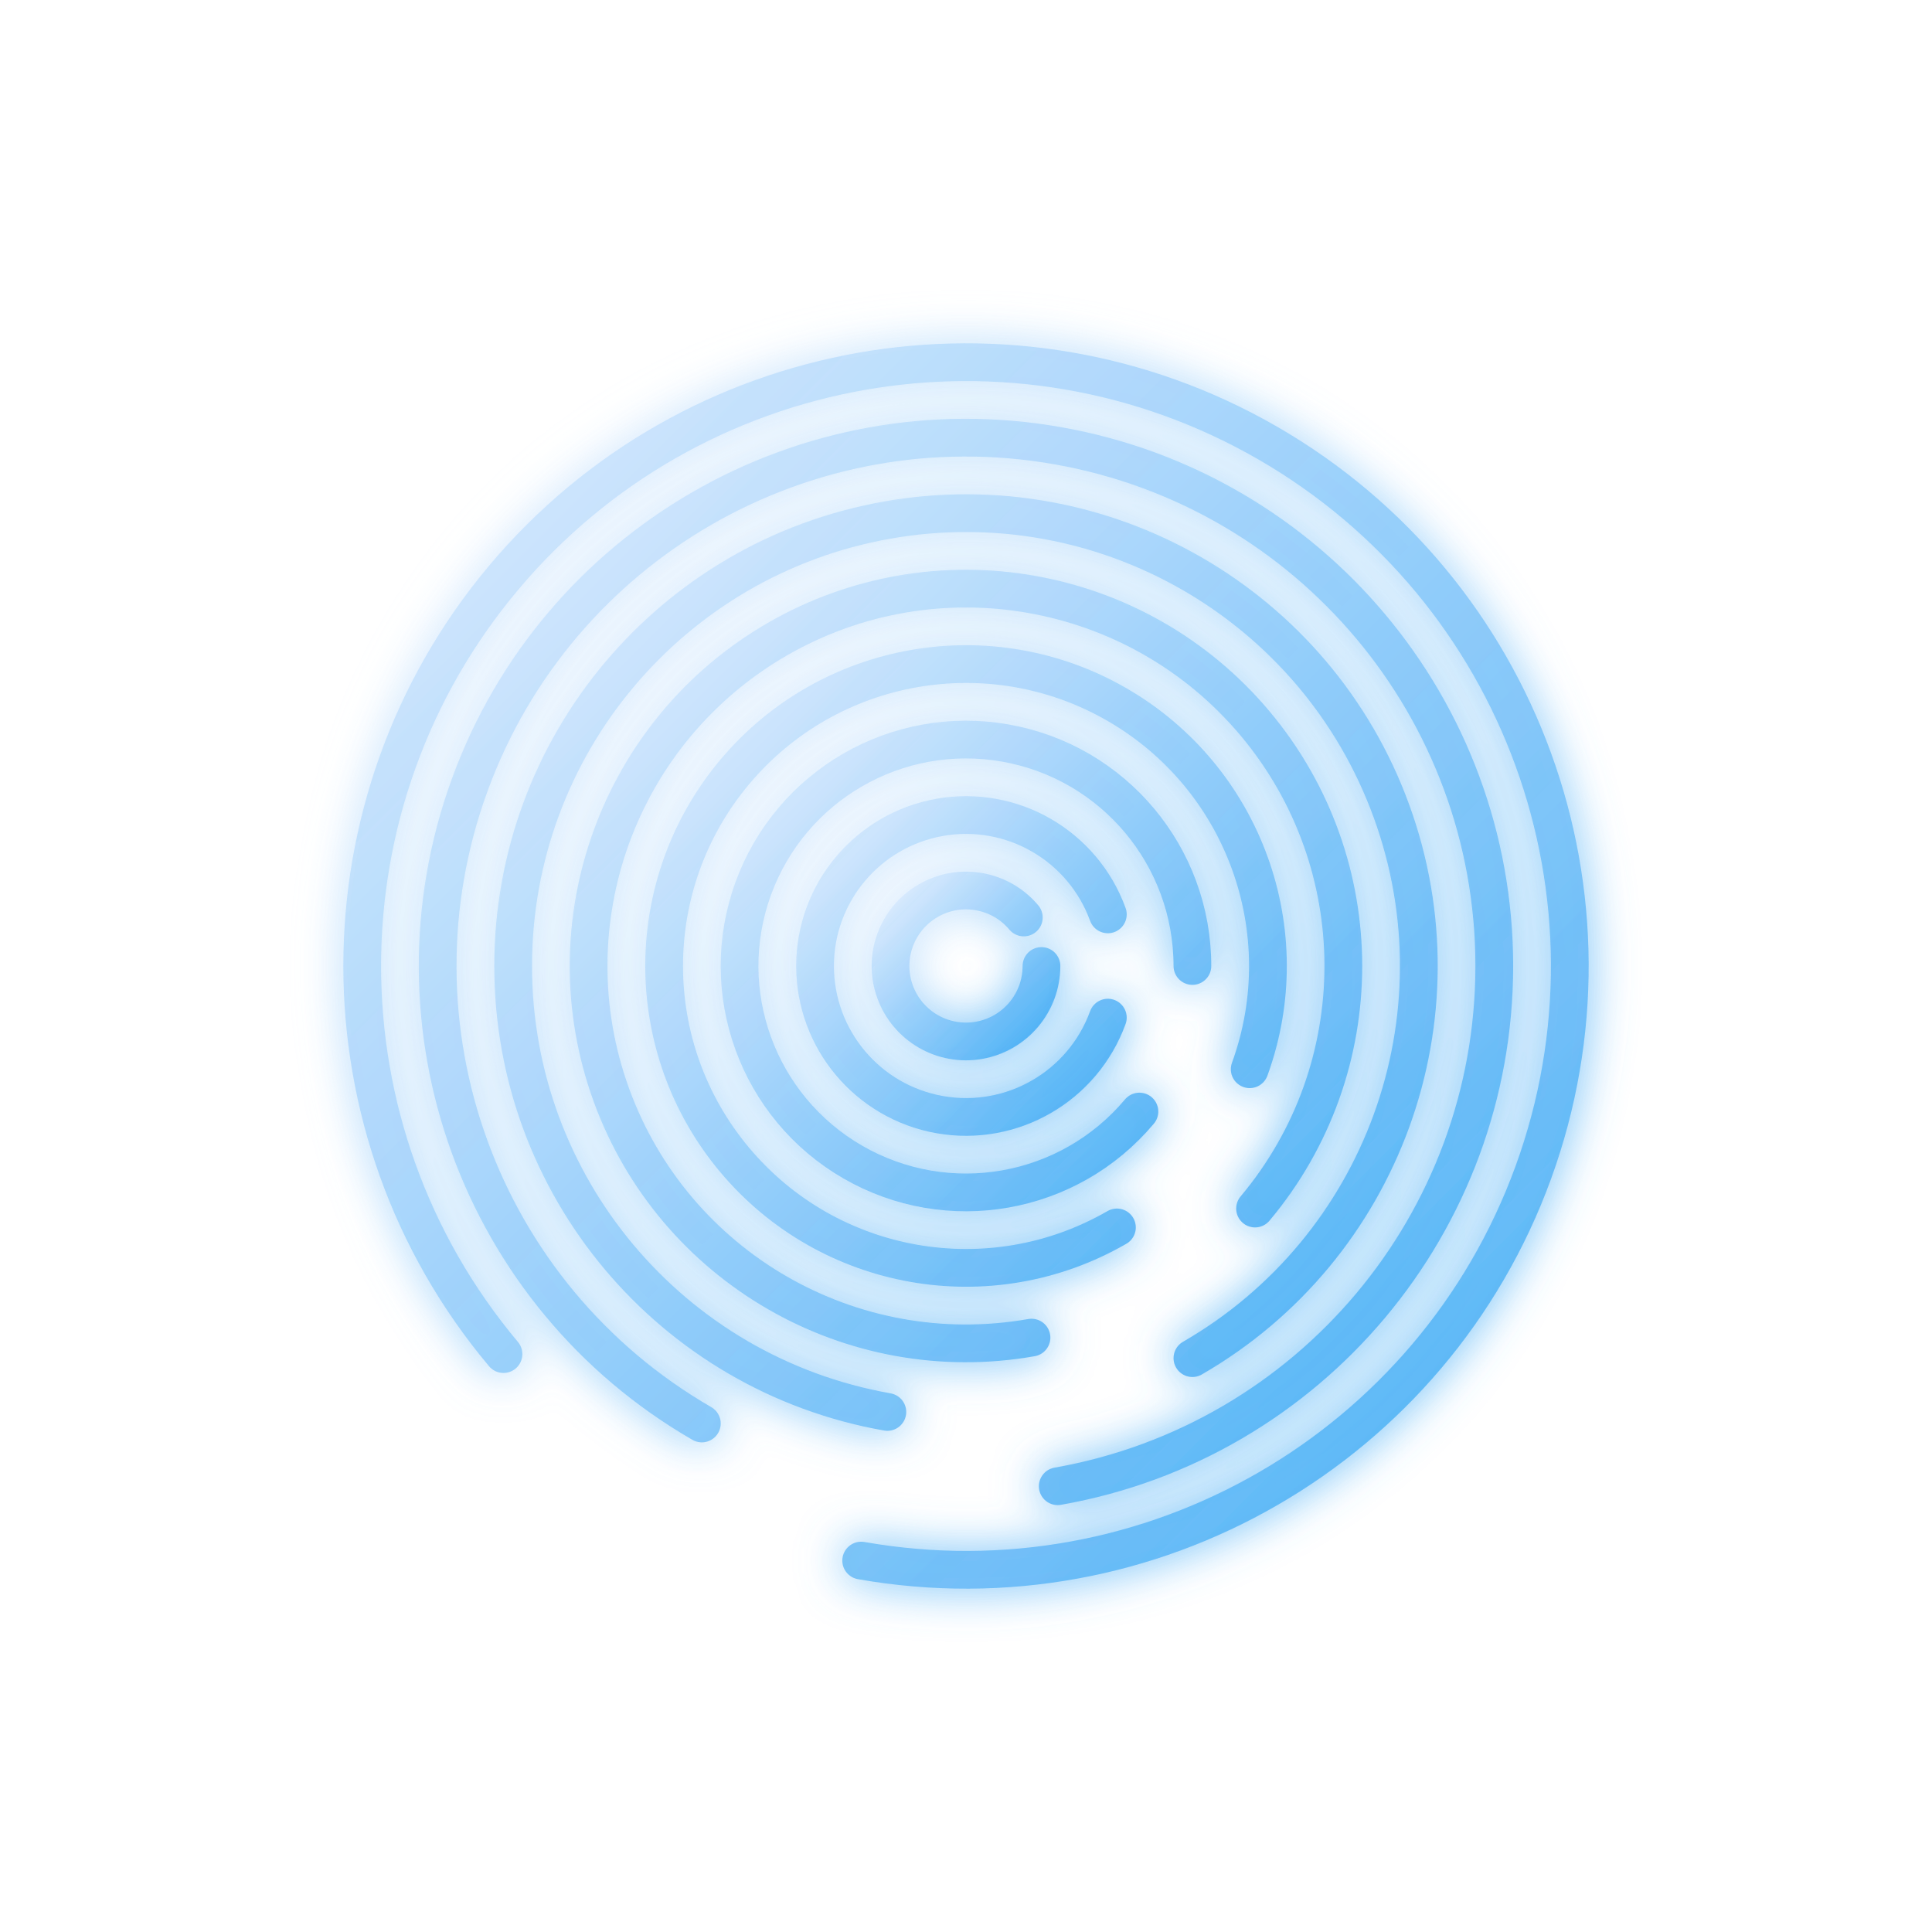
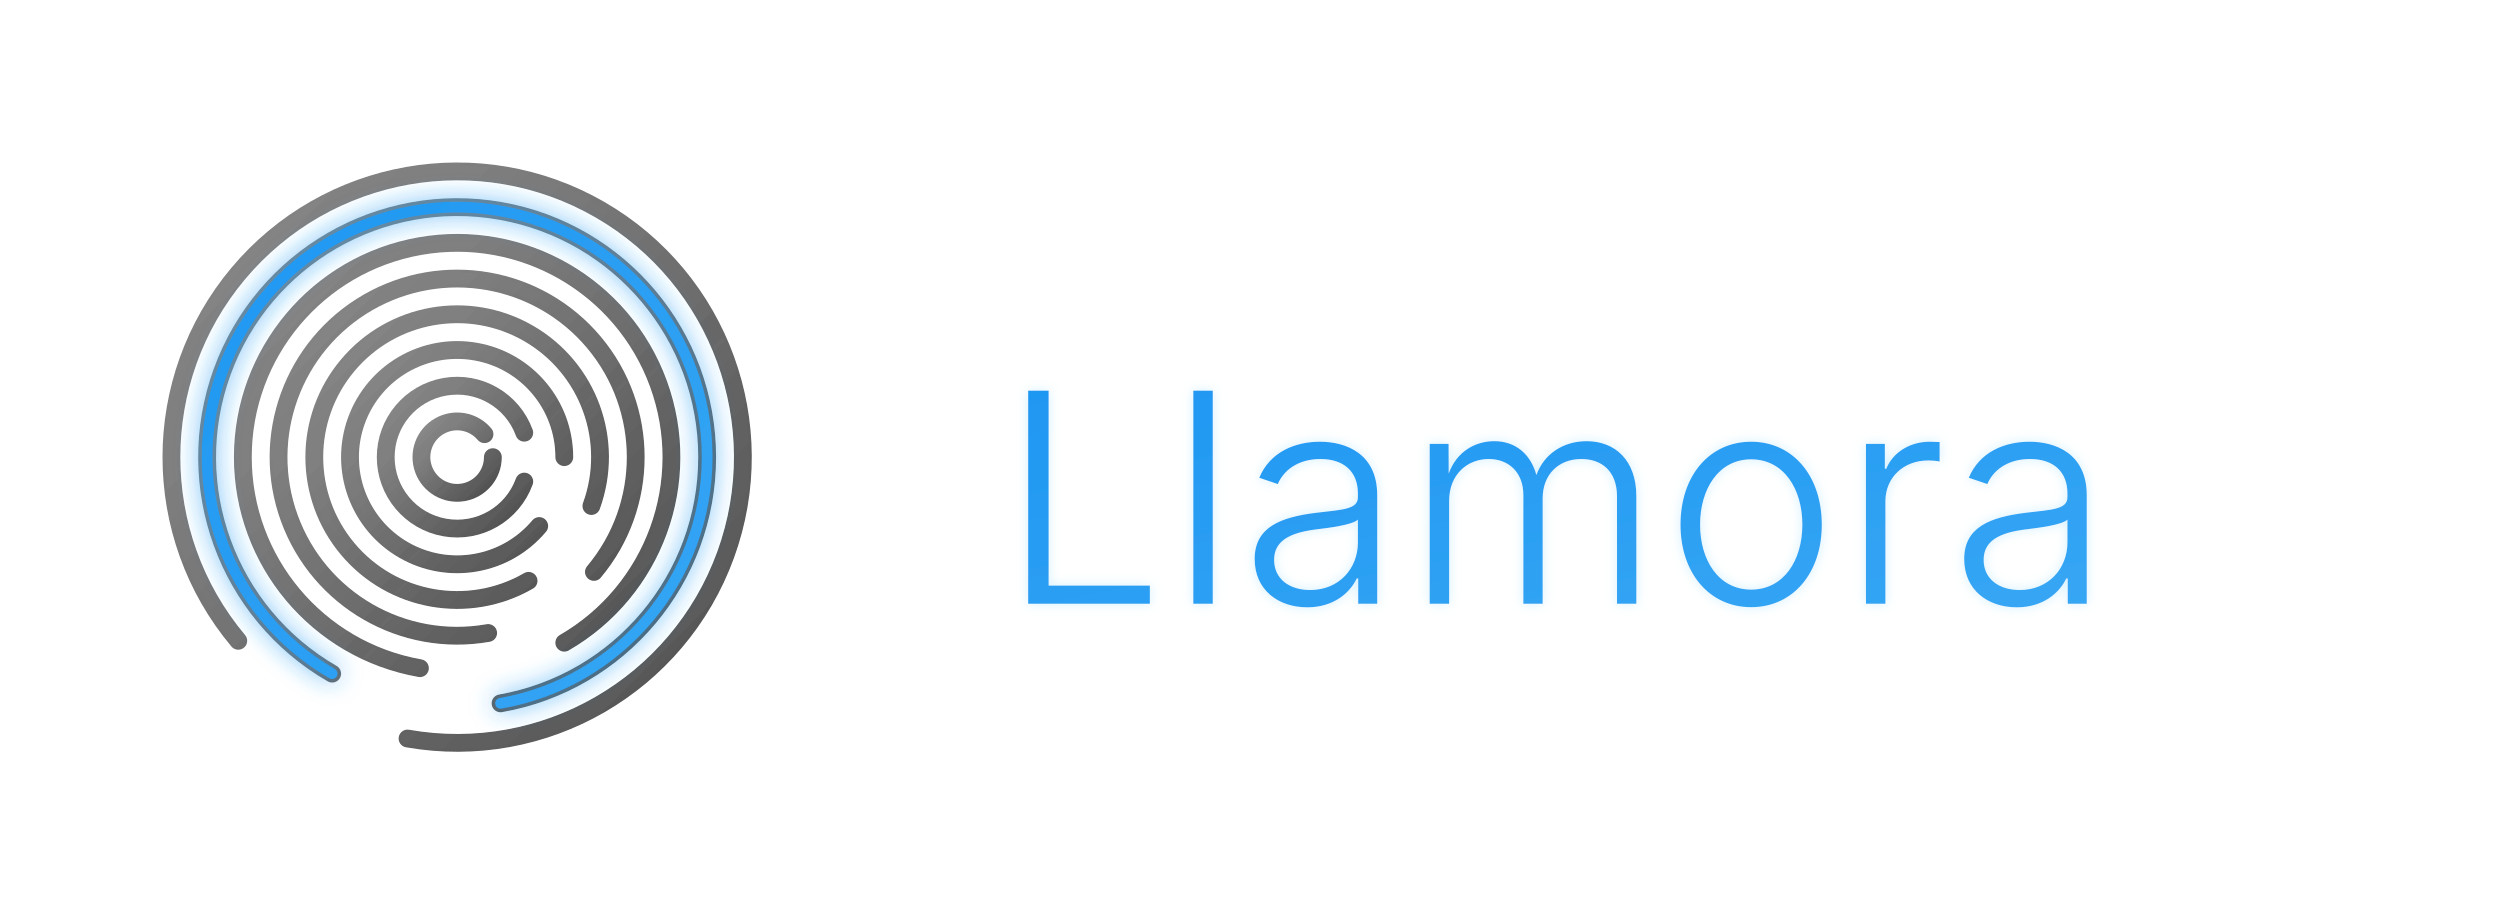
- <svg xmlns="http://www.w3.org/2000/svg" width="512" height="512" viewBox="0 0 512 512">
+ <svg xmlns="http://www.w3.org/2000/svg" width="1400" height="512" viewBox="0 0 1400 512" role="img" aria-labelledby="logoHoverTitle">
  <defs>
-     <filter id="softShadow" x="-50%" y="-50%" width="200%" height="200%">
-       <feOffset dx="8" dy="8" in="SourceAlpha" result="off" />
-       <feGaussianBlur in="off" stdDeviation="12" result="blur" />
-       <feColorMatrix in="blur" type="matrix" values="0 0 0 0 0.82  0 0 0 0 0.82  0 0 0 0 0.82  0 0 0 0.35 0" />
-       <feMerge>
-         <feMergeNode />
-         <feMergeNode in="SourceGraphic" />
-       </feMerge>
-     </filter>
-     <filter id="innerLight" x="-50%" y="-50%" width="200%" height="200%">
-       <feGaussianBlur stdDeviation="3" in="SourceAlpha" result="shadow" />
-       <feOffset dx="-6" dy="-6" in="shadow" result="offsetShadow" />
-       <feColorMatrix in="offsetShadow" type="matrix" values="0 0 0 0 1   0 0 0 0 1   0 0 0 0 1   0 0 0 0.5 0" />
-       <feBlend in="SourceGraphic" in2="inner" mode="normal" />
-     </filter>
-     <filter id="hoverGlow" x="-50%" y="-50%" width="200%" height="200%">
-       <feGaussianBlur stdDeviation="6" result="glow" />
-       <feColorMatrix in="glow" type="matrix" values="0 0 0 0 0.21  0 0 0 0 0.65  0 0 0 0 0.96  0 0 0 0.45 0" />
+     <linearGradient id="inkBaseNeutral" x1="0" y1="0" x2="1" y2="1">
+       <stop offset="0%" stop-color="#727272" stop-opacity="0.9" />
+       <stop offset="50%" stop-color="#5a5a5a" stop-opacity="0.95" />
+       <stop offset="100%" stop-color="#3a3a3a" stop-opacity="1" />
+     </linearGradient>
+     <linearGradient id="hoverBlue" x1="0" y1="0" x2="1" y2="1">
+       <stop offset="0%" stop-color="#1f97f2" stop-opacity="1" />
+       <stop offset="100%" stop-color="#36a6f4" stop-opacity="1" />
+     </linearGradient>
+     <filter id="softLift" x="-20%" y="-20%" width="140%" height="140%">
+       <feGaussianBlur in="SourceAlpha" stdDeviation="1.4" result="blur" />
+       <feColorMatrix in="blur" type="matrix" values="0 0 0 0 1                 0 0 0 0 1                 0 0 0 0 1                 0 0 0 0.12 0" result="glow" />
      <feMerge>
        <feMergeNode in="glow" />
        <feMergeNode in="SourceGraphic" />
      </feMerge>
    </filter>
-     <linearGradient id="inkHover" x1="0" y1="0" x2="1" y2="1">
-       <stop offset="0%" stop-color="#dbeafe" stop-opacity="1" />
-       <stop offset="100%" stop-color="#36a6f4" stop-opacity="0.95" />
-     </linearGradient>
+     <filter id="arcWash" x="-60%" y="-60%" width="240%" height="240%">
+       <feGaussianBlur stdDeviation="7" result="soft" />
+       <feColorMatrix in="soft" type="matrix" values="0 0 0 0 0.38                 0 0 0 0 0.78                 0 0 0 0 1.00                 0 0 0 0.35 0" />
+       <feMerge>
+         <feMergeNode in="soft" />
+         <feMergeNode in="SourceGraphic" />
+       </feMerge>
+     </filter>
+     <filter id="textBacklight" x="-20%" y="-45%" width="150%" height="190%">
+       <feGaussianBlur in="SourceGraphic" stdDeviation="3.2" result="blur" />
+       <feColorMatrix in="blur" type="matrix" values="0 0 0 0 0.35                 0 0 0 0 0.75                 0 0 0 0 1                 0 0 0 0.45 0" result="blueGlow" />
+       <feMerge>
+         <feMergeNode in="blueGlow" />
+         <feMergeNode in="SourceGraphic" />
+       </feMerge>
+     </filter>
  </defs>
-   <g filter="url(#softShadow)">
-     <circle cx="256" cy="256" r="180" fill="none" />
-     <circle cx="256" cy="256" r="180" fill="none" filter="url(#innerLight)" />
+   <g filter="url(#softLift)">
+     <g stroke="url(#inkBaseNeutral)" stroke-width="10" fill="none" stroke-linecap="round" opacity="0.92">
+       <path d="M 276.00 256.00 A 20.00 20.00 0 1 1 271.32 243.14" />
+       <path d="M 293.59 269.68 A 40.00 40.00 0 1 1 293.59 242.32" />
+       <path d="M 301.96 294.57 A 60.00 60.00 0 1 1 316.00 256.00" />
+       <path d="M 296.00 325.28 A 80.00 80.00 0 1 1 331.18 283.36" />
+       <path d="M 273.36 354.48 A 100.00 100.00 0 1 1 332.60 320.28" />
+       <path d="M 235.16 374.18 A 120.00 120.00 0 1 1 316.00 359.92" />
+       <path d="M 186.00 377.24 A 140.00 140.00 0 1 1 280.31 393.87" />
+       <path d="M 133.43 358.85 A 160.00 160.00 0 1 1 228.22 413.57" />
+     </g>
  </g>
-   <g filter="url(#hoverGlow)" stroke="url(#inkHover)" stroke-width="10" fill="none" stroke-linecap="round" opacity="0.9">
-     <path d="M 276.00 256.00 A 20.00 20.00 0 1 1 271.32 243.14" />
-     <path d="M 293.59 269.68 A 40.00 40.00 0 1 1 293.59 242.32" />
-     <path d="M 301.96 294.57 A 60.00 60.00 0 1 1 316.00 256.00" />
-     <path d="M 296.00 325.28 A 80.00 80.00 0 1 1 331.18 283.36" />
-     <path d="M 273.36 354.48 A 100.00 100.00 0 1 1 332.60 320.28" />
-     <path d="M 235.16 374.18 A 120.00 120.00 0 1 1 316.00 359.92" />
-     <path d="M 186.00 377.24 A 140.00 140.00 0 1 1 280.31 393.87" />
-     <path d="M 133.43 358.85 A 160.00 160.00 0 1 1 228.22 413.57" />
-   </g>
+   <path d="M 186.00 377.24 A 140.00 140.00 0 1 1 280.31 393.87" stroke="url(#hoverBlue)" stroke-width="6" fill="none" stroke-linecap="round" filter="url(#arcWash)" />
+   <text x="560" y="280" font-family="system-ui, -apple-system, BlinkMacSystemFont, 'Segoe UI', sans-serif" font-size="164" font-weight="300" letter-spacing="2" dominant-baseline="middle" alignment-baseline="middle" text-anchor="start" fill="url(#hoverBlue)" filter="url(#textBacklight)">
+     Llamora
+   </text>
</svg>
